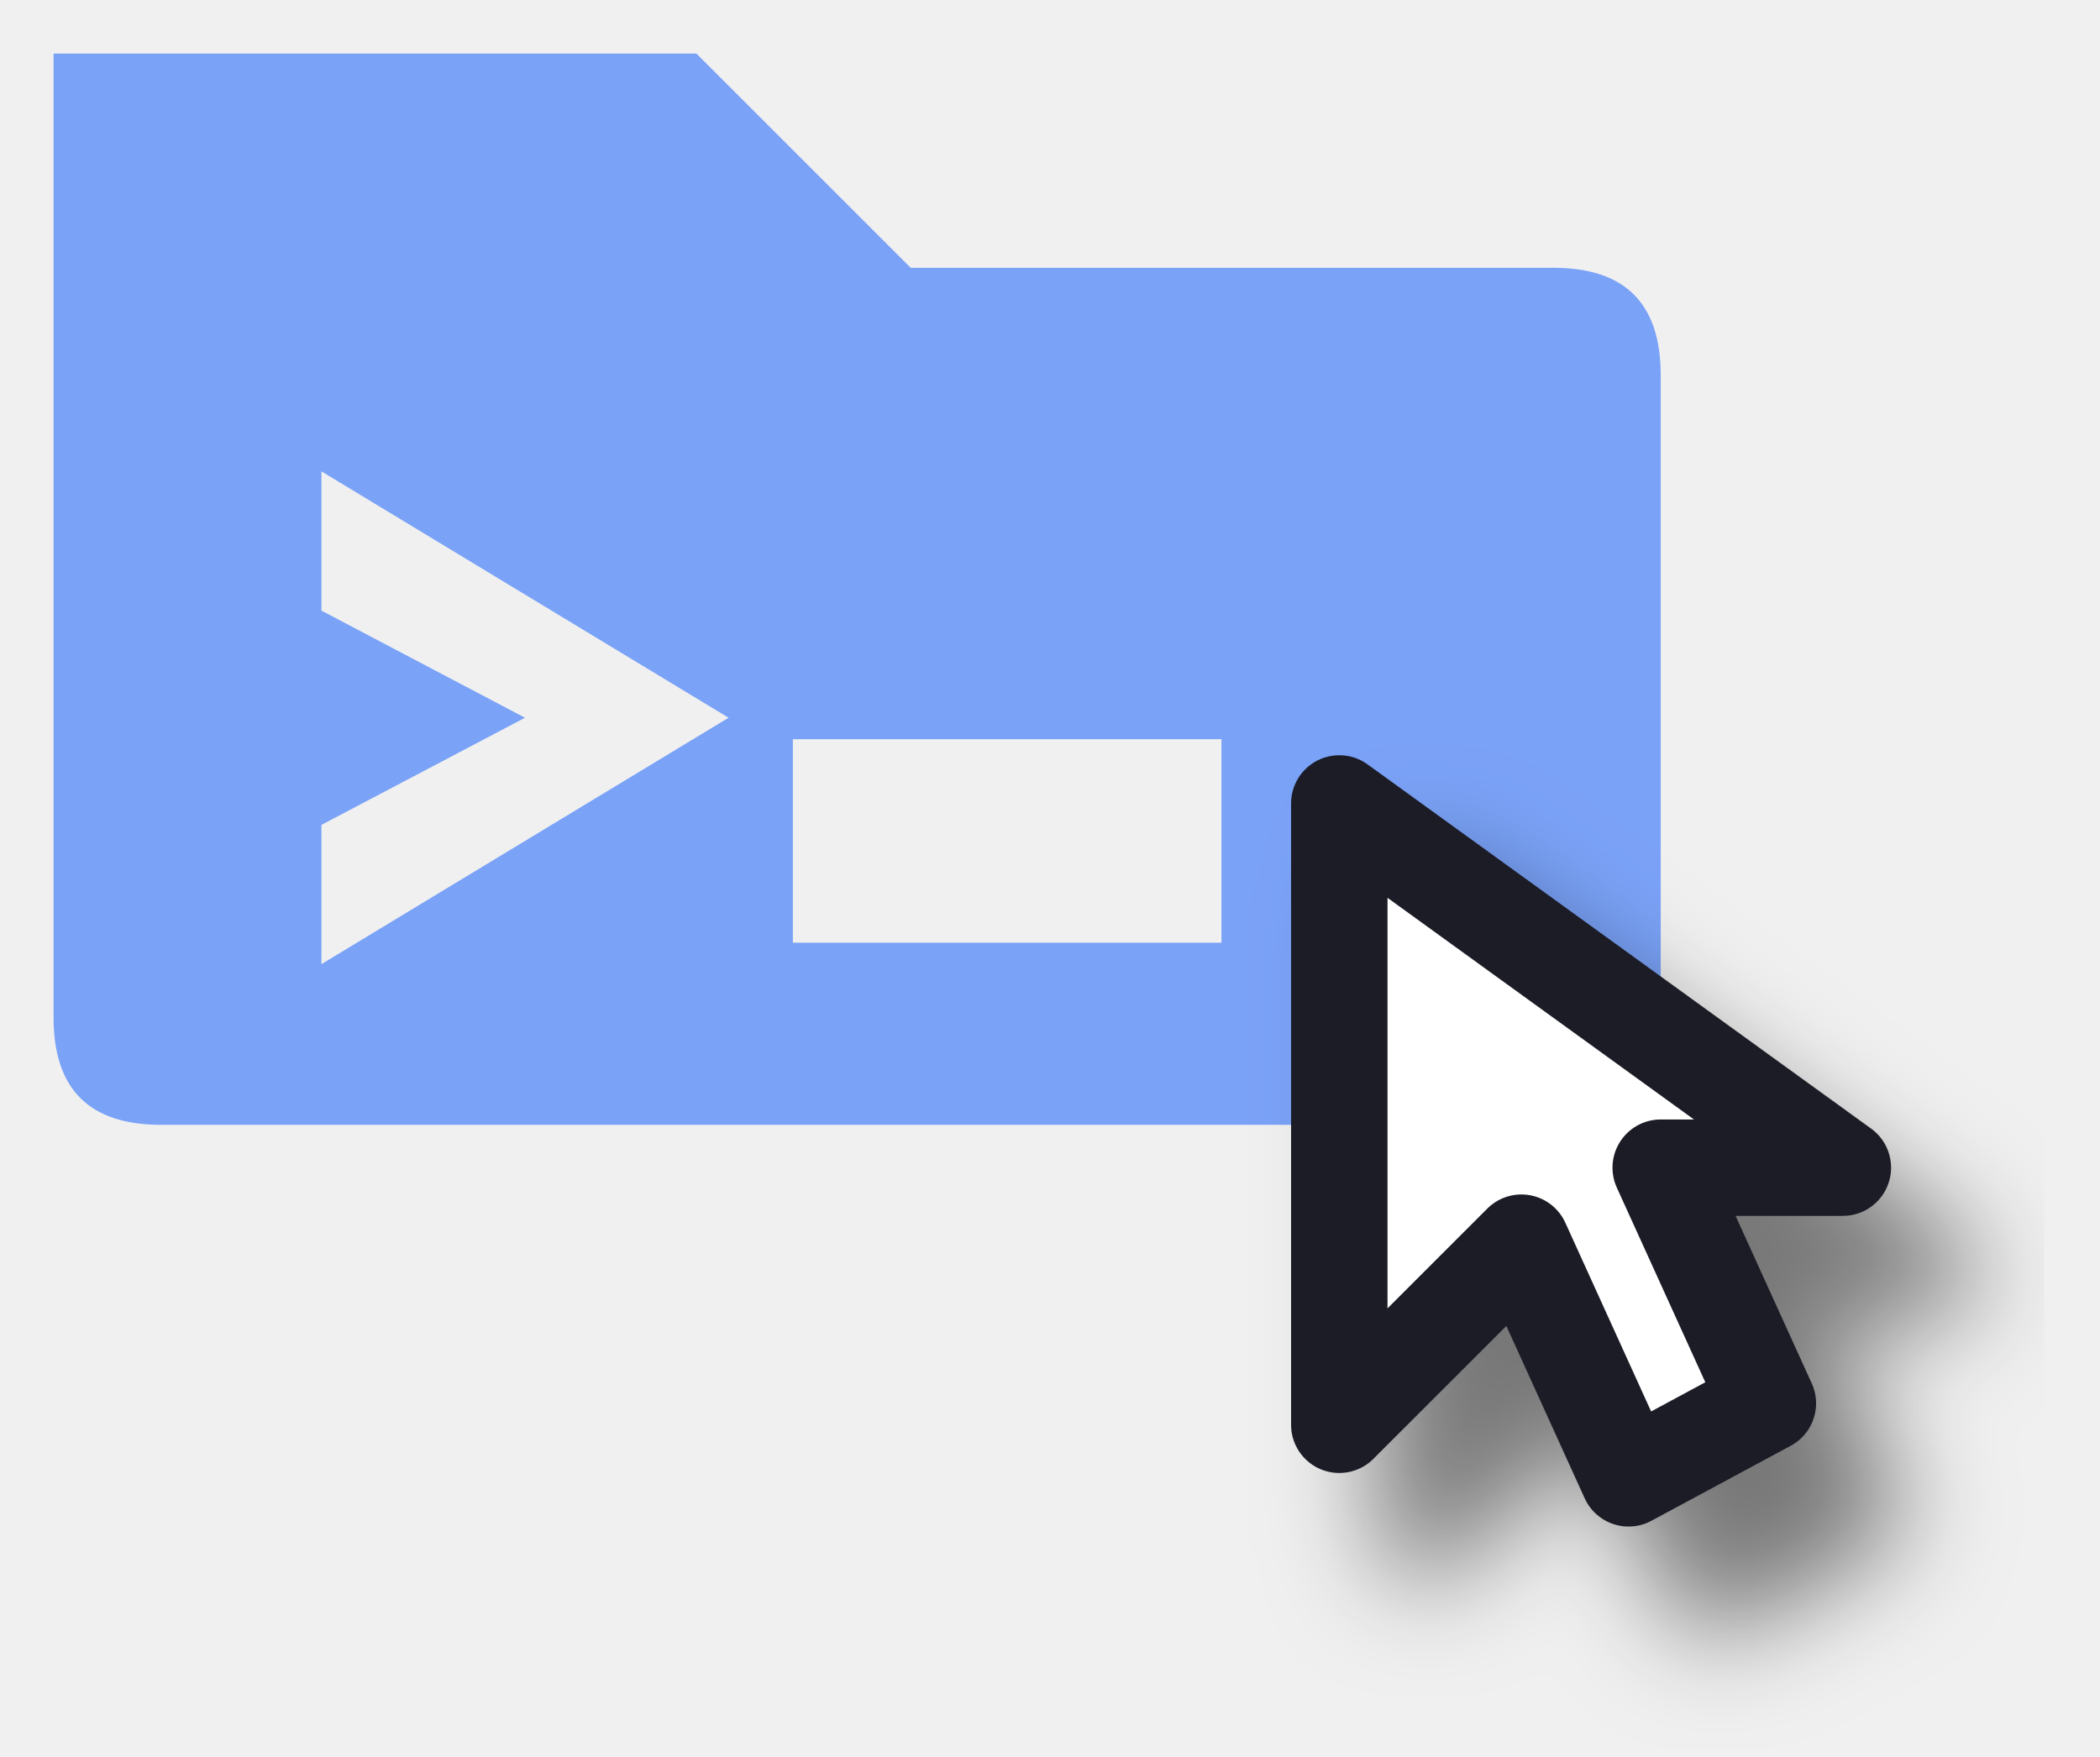
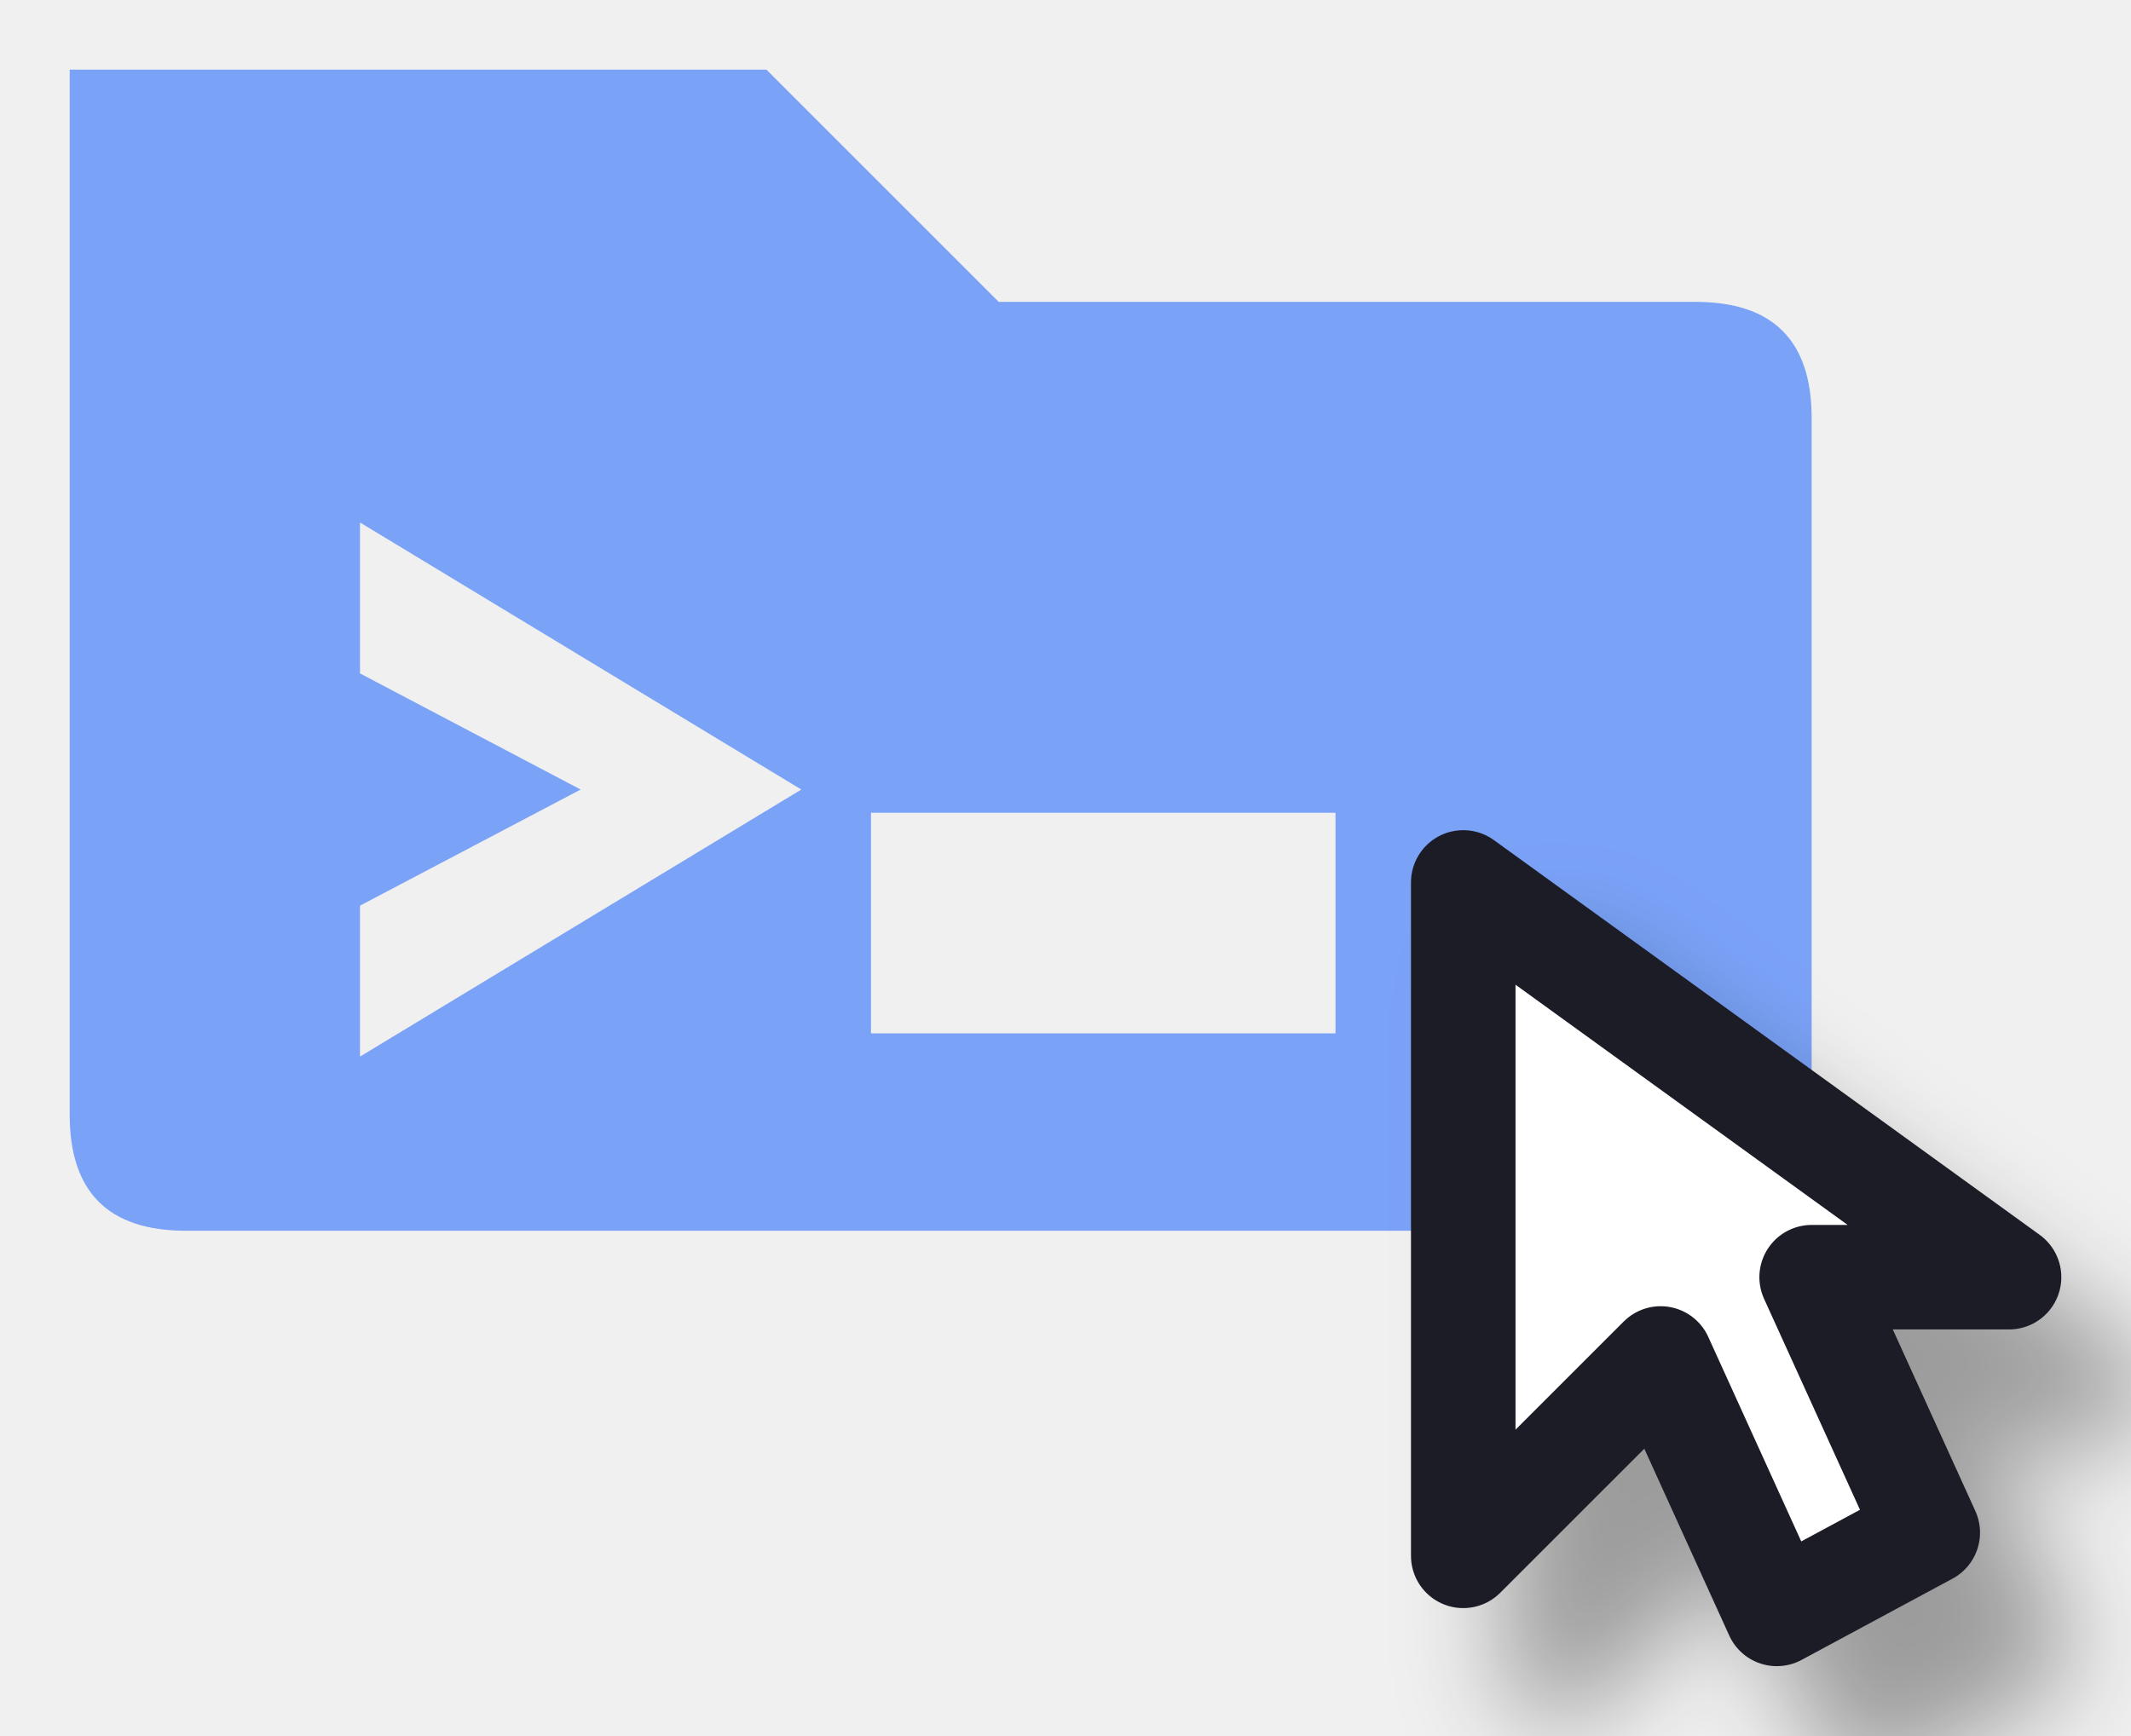
- <svg xmlns="http://www.w3.org/2000/svg" viewBox="4 6 19.6 16.4" width="19.6" height="16.4">
+ <svg xmlns="http://www.w3.org/2000/svg" viewBox="3.9 5.9 18.35 14.95" width="18.35" height="14.95">
  <filter id="pclick" x="-40%" y="-40%" width="180%" height="180%">
-     <feDropShadow dx="0.8" dy="1" stdDeviation="0.5" flood-color="#000000" flood-opacity="0.5" />
+     <feDropShadow dx="0.8" dy="1" stdDeviation="0.45" flood-color="#000000" flood-opacity="0.35" />
  </filter>
  <path fill-rule="evenodd" fill="#7aa2f7" d="M4.5 6.5 H10.5 L12.5 8.5 H18.5 Q19.5 8.5 19.5 9.5 V15.5 Q19.5 16.5 18.5 16.5 H5.5 Q4.5 16.5 4.5 15.5 Z M7 10.4 L10.8 12.7 L7 15 L7 13.7 L8.9 12.7 L7 11.7 Z M11.4 12.9 H15.4 V14.8 H11.4 Z" />
  <g filter="url(#pclick)">
    <path d="M16.5 13.5 L16.5 19.3 L18.2 17.6 L19.2 19.8 L20.5 19.1 L19.5 16.9 L21.2 16.9 Z" fill="#ffffff" stroke="#1a1b26" stroke-width="0.9" stroke-linejoin="round" />
  </g>
</svg>
